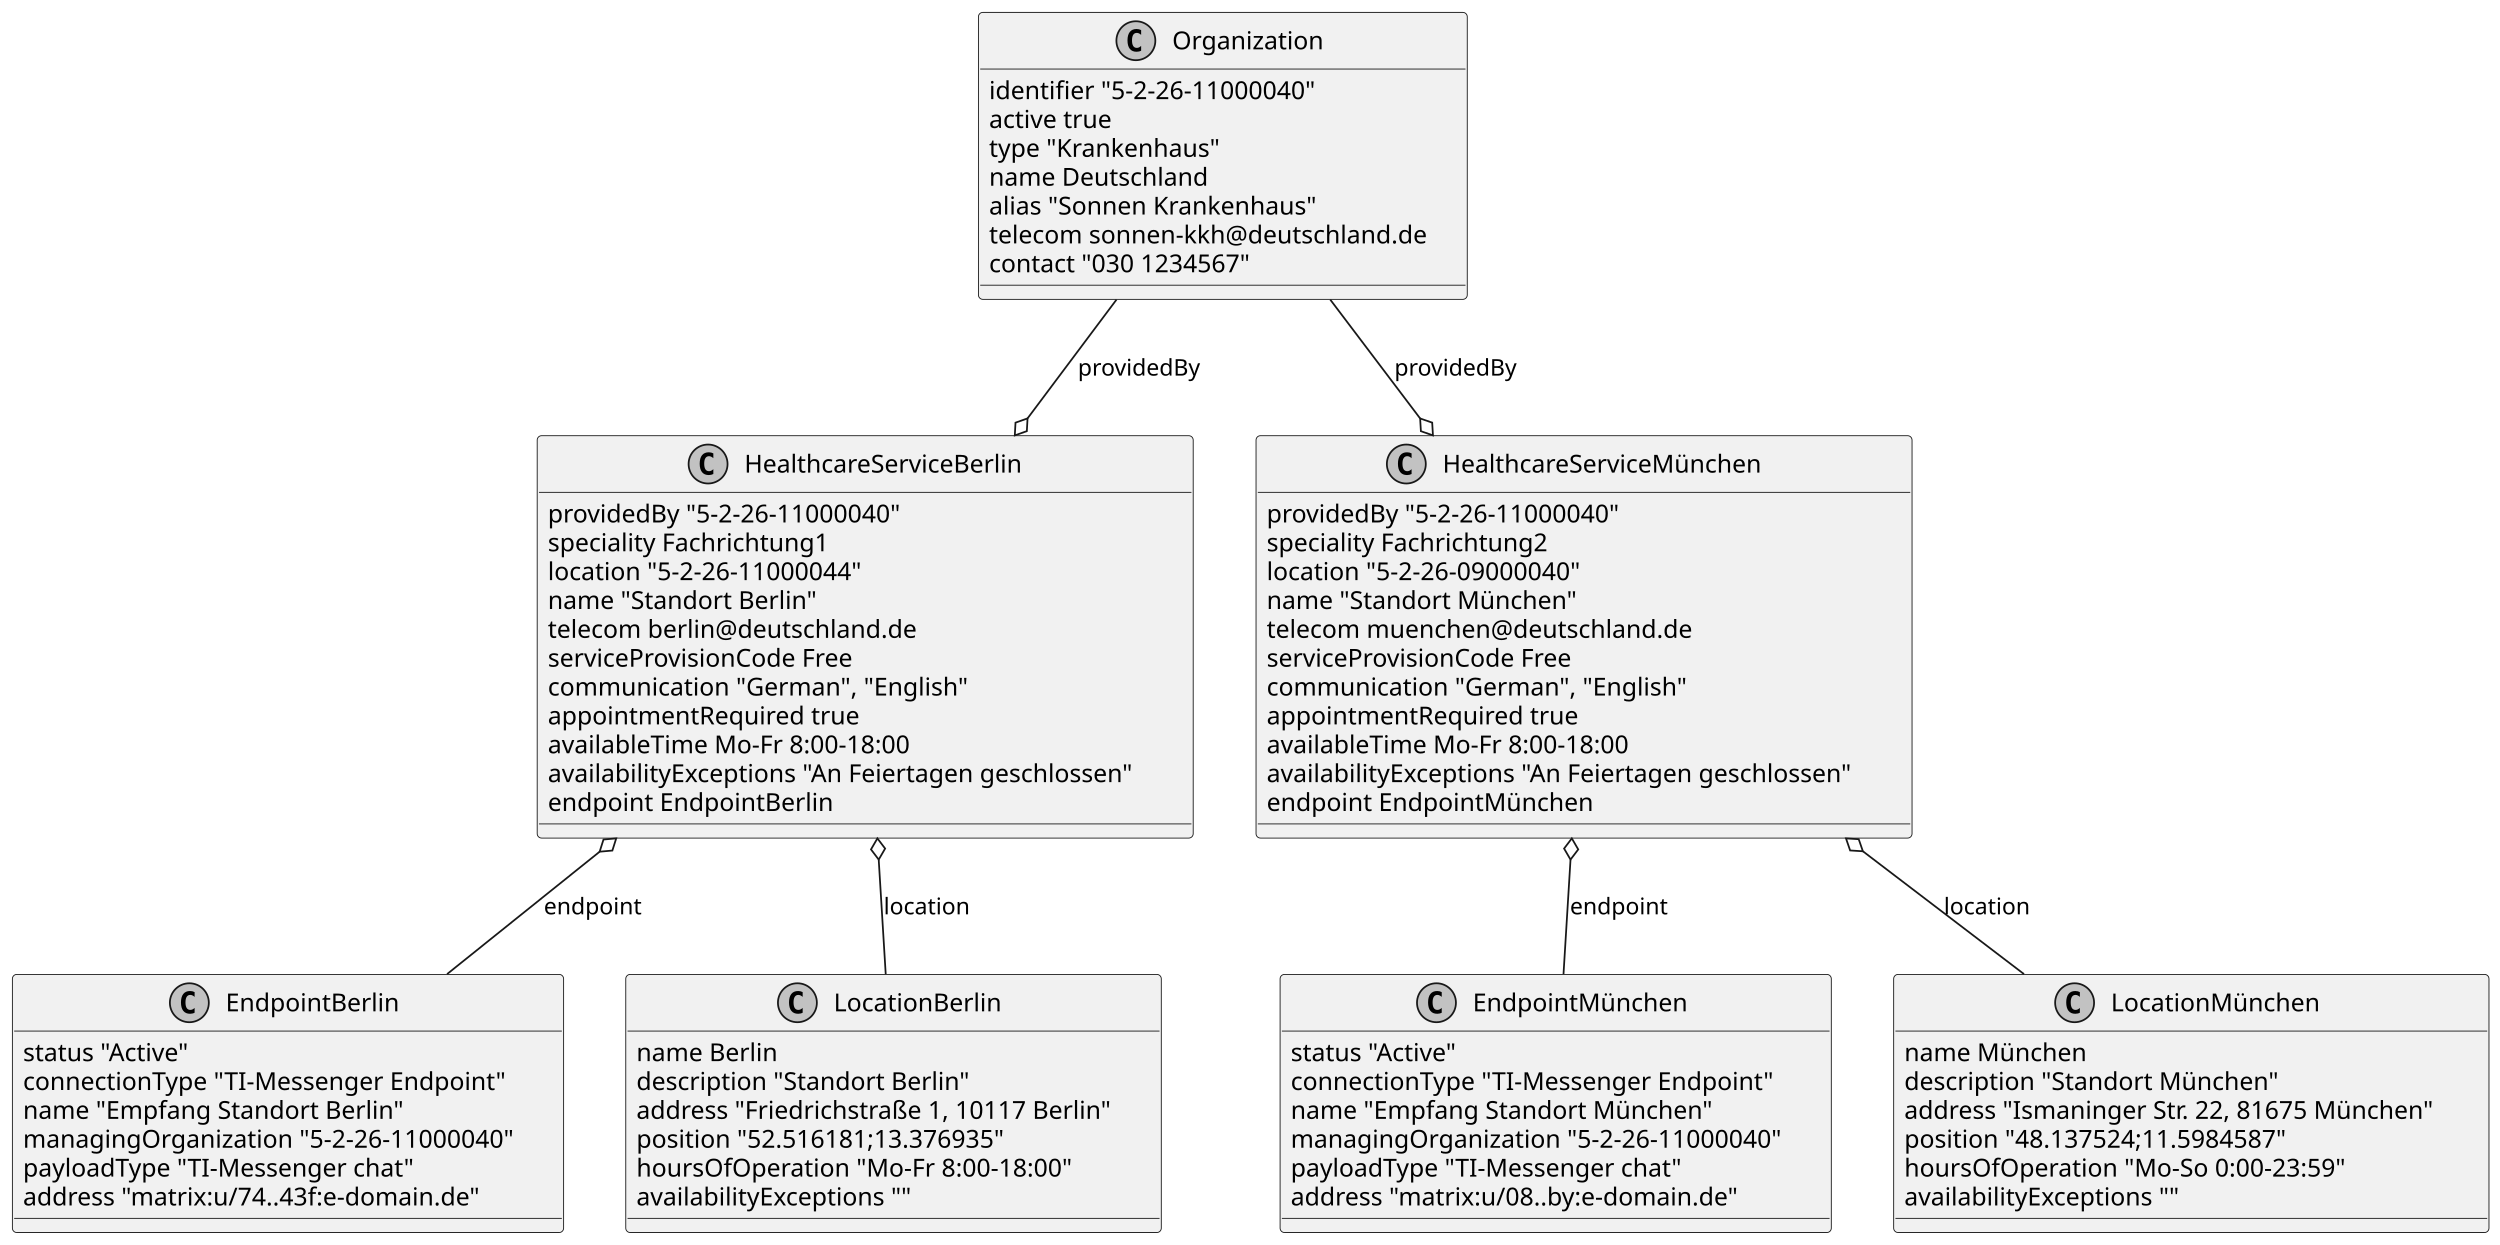
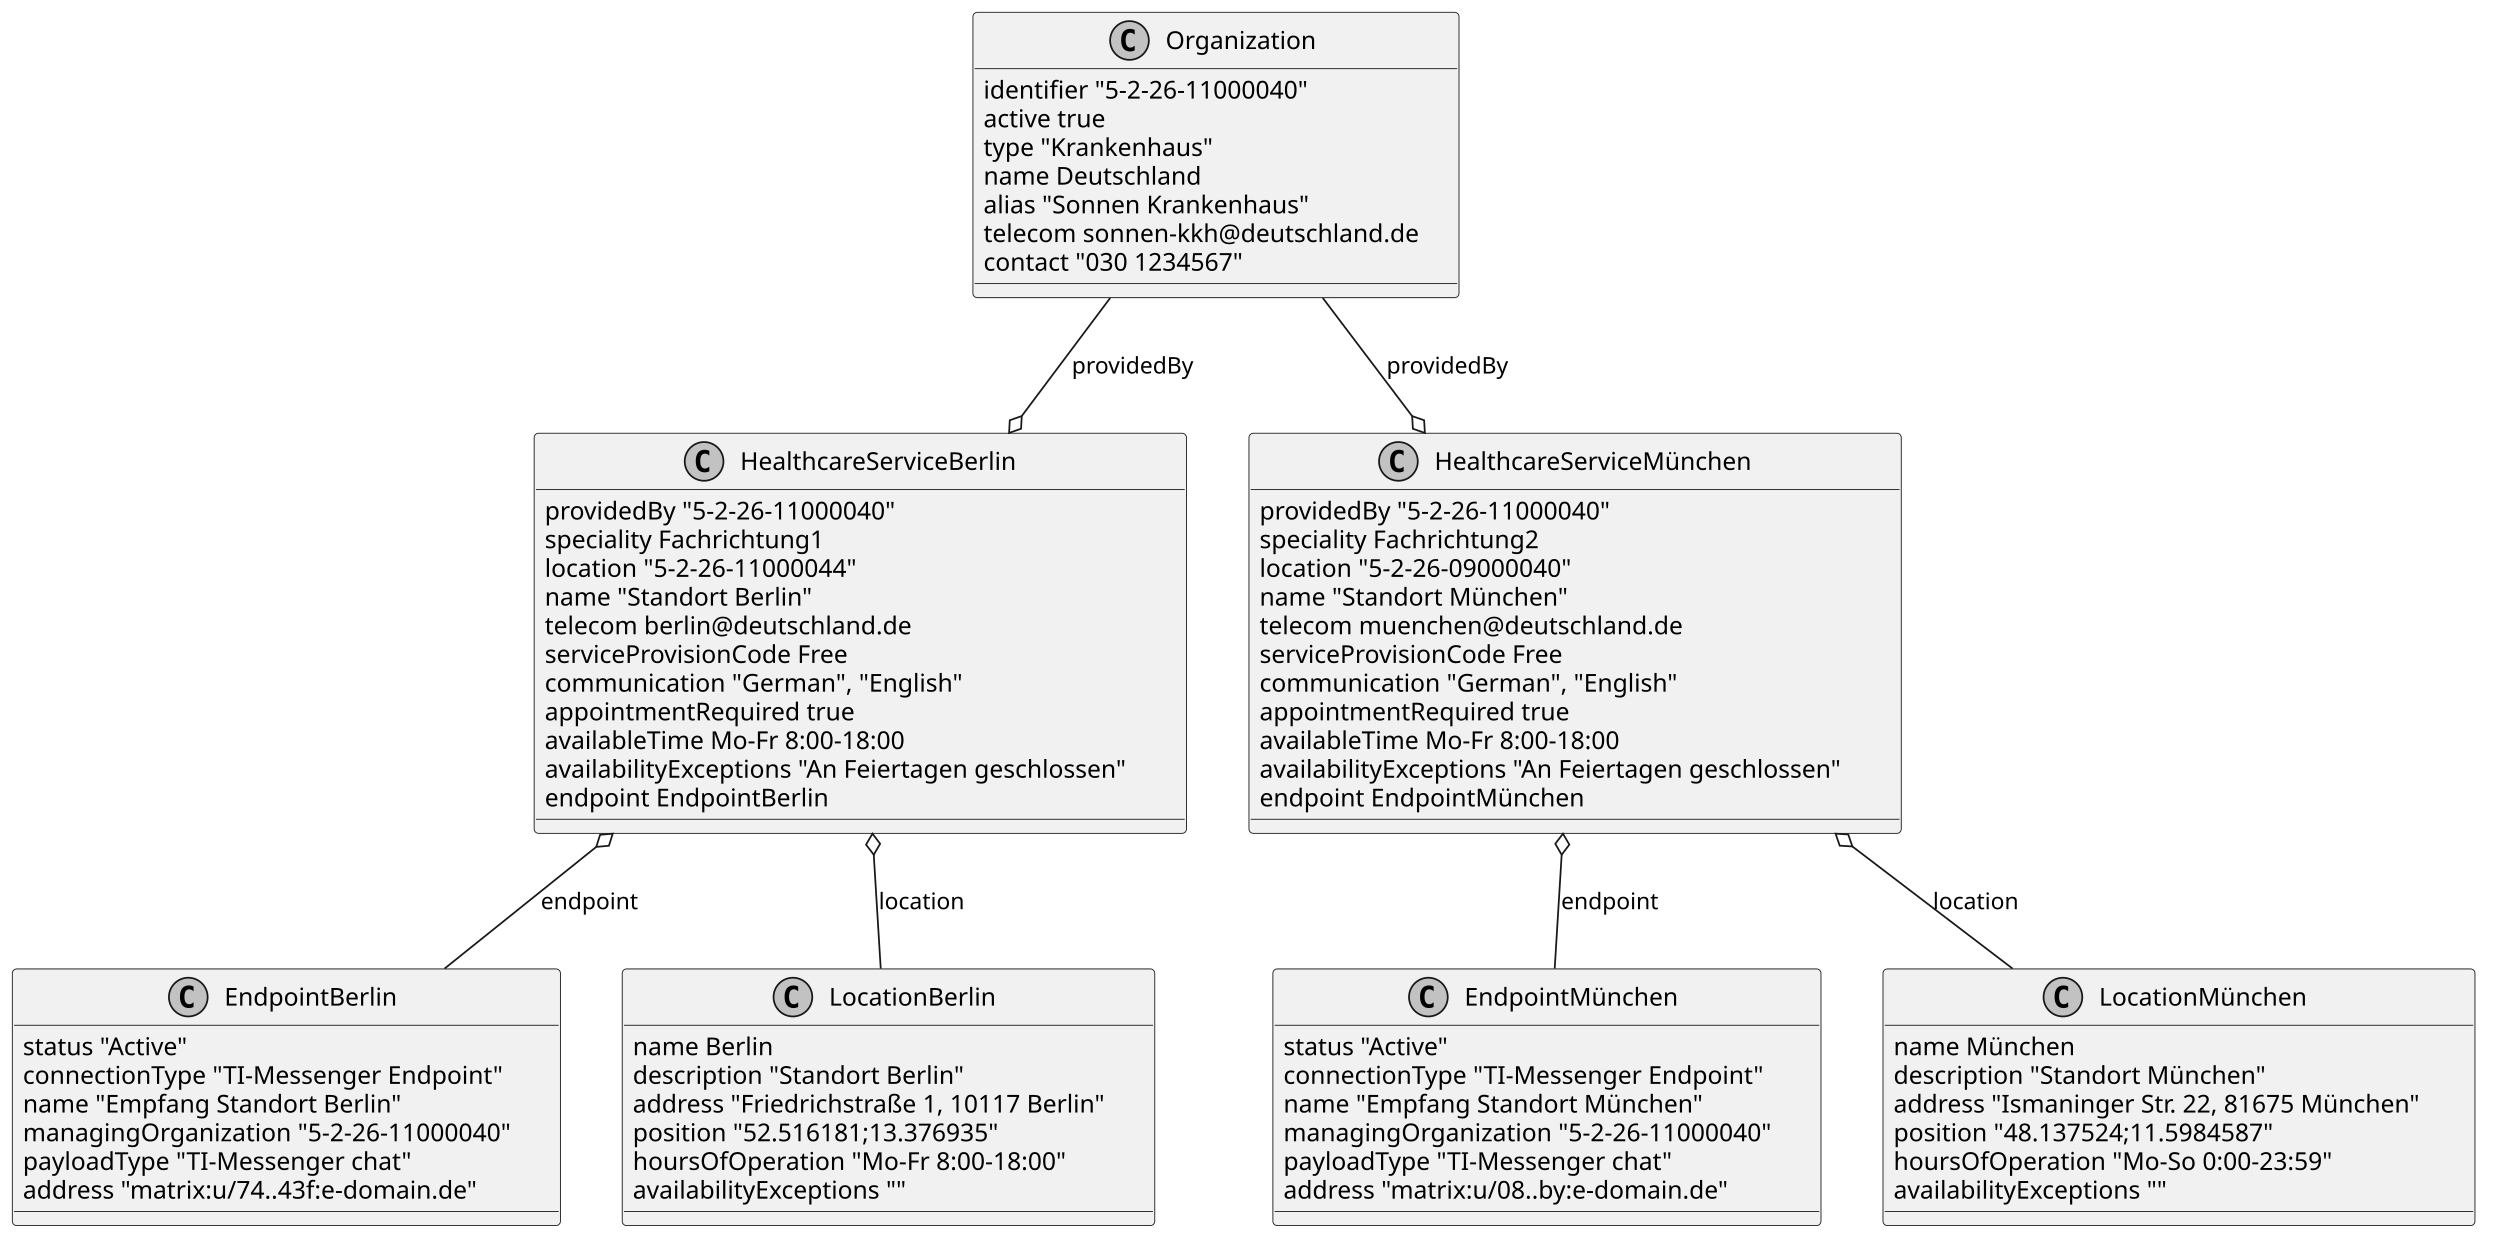
- <svg xmlns="http://www.w3.org/2000/svg" contentStyleType="text/css" data-diagram-type="CLASS" height="703px" preserveAspectRatio="none" style="width:1412px;height:703px;background:#FFFFFF;" version="1.1" viewBox="0 0 1412 703" width="1412px" zoomAndPan="magnify">
+ <svg xmlns="http://www.w3.org/2000/svg" contentStyleType="text/css" data-diagram-type="CLASS" height="711px" preserveAspectRatio="none" style="width:1420px;height:711px;background:#FFFFFF;" version="1.1" viewBox="0 0 1420 711" width="1420px" zoomAndPan="magnify">
  <defs />
  <g>
-     <g class="entity" data-qualified-name="HealthcareServiceBerlin" data-source-line="2" id="ent0002">
+     <g class="entity" data-qualified-name="HealthcareServiceBerlin" data-source-line="2" id="ent0001">
      <rect fill="#F1F1F1" height="227.266" rx="2.5" ry="2.5" style="stroke:#181818;stroke-width:0.5;" width="370.511" x="303.41" y="246.08" />
      <ellipse cx="399.923" cy="262.08" fill="#C2C2C2" rx="11" ry="11" style="stroke:#181818;stroke-width:1;" />
      <path d="M402.892,267.721 Q402.314,268.017 401.673,268.158 Q401.033,268.314 400.329,268.314 Q397.829,268.314 396.501,266.674 Q395.189,265.017 395.189,261.892 Q395.189,258.767 396.501,257.111 Q397.829,255.455 400.329,255.455 Q401.033,255.455 401.673,255.611 Q402.329,255.768 402.892,256.064 L402.892,258.783 Q402.267,258.205 401.673,257.939 Q401.079,257.658 400.454,257.658 Q399.111,257.658 398.423,258.736 Q397.736,259.799 397.736,261.892 Q397.736,263.986 398.423,265.064 Q399.111,266.127 400.454,266.127 Q401.079,266.127 401.673,265.861 Q402.267,265.58 402.892,265.002 L402.892,267.721 Z " fill="#000000" />
      <text fill="#000000" font-family="sans-serif" font-size="14" lengthAdjust="spacing" textLength="168.984" x="420.423" y="266.927">HealthcareServiceBerlin</text>
      <line style="stroke:#181818;stroke-width:0.5;" x1="304.41" x2="672.921" y1="278.08" y2="278.08" />
      <text fill="#000000" font-family="sans-serif" font-size="14" lengthAdjust="spacing" textLength="219.03" x="309.41" y="295.075">providedBy "5-2-26-11000040"</text>
      <text fill="#000000" font-family="sans-serif" font-size="14" lengthAdjust="spacing" textLength="171.411" x="309.41" y="311.372">speciality Fachrichtung1</text>
      <text fill="#000000" font-family="sans-serif" font-size="14" lengthAdjust="spacing" textLength="194.92" x="309.41" y="327.669">location "5-2-26-11000044"</text>
      <text fill="#000000" font-family="sans-serif" font-size="14" lengthAdjust="spacing" textLength="162.634" x="309.41" y="343.966">name "Standort Berlin"</text>
      <text fill="#000000" font-family="sans-serif" font-size="14" lengthAdjust="spacing" textLength="222.769" x="309.41" y="360.263">telecom berlin@deutschland.de</text>
      <text fill="#000000" font-family="sans-serif" font-size="14" lengthAdjust="spacing" textLength="185.035" x="309.41" y="376.56">serviceProvisionCode Free</text>
      <text fill="#000000" font-family="sans-serif" font-size="14" lengthAdjust="spacing" textLength="254.235" x="309.41" y="392.856">communication "German", "English"</text>
      <text fill="#000000" font-family="sans-serif" font-size="14" lengthAdjust="spacing" textLength="186.211" x="309.41" y="409.153">appointmentRequired true</text>
      <text fill="#000000" font-family="sans-serif" font-size="14" lengthAdjust="spacing" textLength="223.125" x="309.41" y="425.45">availableTime Mo-Fr 8:00-18:00</text>
      <text fill="#000000" font-family="sans-serif" font-size="14" lengthAdjust="spacing" textLength="358.511" x="309.41" y="441.747">availabilityExceptions "An Feiertagen geschlossen"</text>
      <text fill="#000000" font-family="sans-serif" font-size="14" lengthAdjust="spacing" textLength="169.463" x="309.41" y="458.044">endpoint EndpointBerlin</text>
      <line style="stroke:#181818;stroke-width:0.5;" x1="304.41" x2="672.921" y1="465.346" y2="465.346" />
    </g>
-     <g class="entity" data-qualified-name="HealthcareServiceM.nchen" data-source-line="15" id="ent0003">
+     <g class="entity" data-qualified-name="HealthcareServiceM.nchen" data-source-line="15" id="ent0002">
      <rect fill="#F1F1F1" height="227.266" rx="2.5" ry="2.5" style="stroke:#181818;stroke-width:0.5;" width="370.511" x="709.41" y="246.08" />
      <ellipse cx="794.295" cy="262.08" fill="#C2C2C2" rx="11" ry="11" style="stroke:#181818;stroke-width:1;" />
      <path d="M797.264,267.721 Q796.686,268.017 796.045,268.158 Q795.405,268.314 794.702,268.314 Q792.202,268.314 790.873,266.674 Q789.561,265.017 789.561,261.892 Q789.561,258.767 790.873,257.111 Q792.202,255.455 794.702,255.455 Q795.405,255.455 796.045,255.611 Q796.702,255.768 797.264,256.064 L797.264,258.783 Q796.639,258.205 796.045,257.939 Q795.452,257.658 794.827,257.658 Q793.483,257.658 792.795,258.736 Q792.108,259.799 792.108,261.892 Q792.108,263.986 792.795,265.064 Q793.483,266.127 794.827,266.127 Q795.452,266.127 796.045,265.861 Q796.639,265.58 797.264,265.002 L797.264,267.721 Z " fill="#000000" />
      <text fill="#000000" font-family="sans-serif" font-size="14" lengthAdjust="spacing" textLength="192.24" x="814.795" y="266.927">HealthcareServiceMünchen</text>
      <line style="stroke:#181818;stroke-width:0.5;" x1="710.41" x2="1078.921" y1="278.08" y2="278.08" />
      <text fill="#000000" font-family="sans-serif" font-size="14" lengthAdjust="spacing" textLength="219.03" x="715.41" y="295.075">providedBy "5-2-26-11000040"</text>
      <text fill="#000000" font-family="sans-serif" font-size="14" lengthAdjust="spacing" textLength="171.411" x="715.41" y="311.372">speciality Fachrichtung2</text>
      <text fill="#000000" font-family="sans-serif" font-size="14" lengthAdjust="spacing" textLength="194.92" x="715.41" y="327.669">location "5-2-26-09000040"</text>
      <text fill="#000000" font-family="sans-serif" font-size="14" lengthAdjust="spacing" textLength="185.89" x="715.41" y="343.966">name "Standort München"</text>
      <text fill="#000000" font-family="sans-serif" font-size="14" lengthAdjust="spacing" textLength="256.915" x="715.41" y="360.263">telecom muenchen@deutschland.de</text>
      <text fill="#000000" font-family="sans-serif" font-size="14" lengthAdjust="spacing" textLength="185.035" x="715.41" y="376.56">serviceProvisionCode Free</text>
      <text fill="#000000" font-family="sans-serif" font-size="14" lengthAdjust="spacing" textLength="254.235" x="715.41" y="392.856">communication "German", "English"</text>
      <text fill="#000000" font-family="sans-serif" font-size="14" lengthAdjust="spacing" textLength="186.211" x="715.41" y="409.153">appointmentRequired true</text>
      <text fill="#000000" font-family="sans-serif" font-size="14" lengthAdjust="spacing" textLength="223.125" x="715.41" y="425.45">availableTime Mo-Fr 8:00-18:00</text>
      <text fill="#000000" font-family="sans-serif" font-size="14" lengthAdjust="spacing" textLength="358.511" x="715.41" y="441.747">availabilityExceptions "An Feiertagen geschlossen"</text>
      <text fill="#000000" font-family="sans-serif" font-size="14" lengthAdjust="spacing" textLength="192.719" x="715.41" y="458.044">endpoint EndpointMünchen</text>
      <line style="stroke:#181818;stroke-width:0.5;" x1="710.41" x2="1078.921" y1="465.346" y2="465.346" />
    </g>
-     <g class="entity" data-qualified-name="EndpointBerlin" data-source-line="28" id="ent0004">
+     <g class="entity" data-qualified-name="EndpointBerlin" data-source-line="28" id="ent0003">
      <rect fill="#F1F1F1" height="145.781" rx="2.5" ry="2.5" style="stroke:#181818;stroke-width:0.5;" width="311.325" x="7" y="550.35" />
      <ellipse cx="106.945" cy="566.35" fill="#C2C2C2" rx="11" ry="11" style="stroke:#181818;stroke-width:1;" />
      <path d="M109.914,571.991 Q109.335,572.288 108.695,572.428 Q108.054,572.584 107.351,572.584 Q104.851,572.584 103.523,570.944 Q102.21,569.288 102.21,566.163 Q102.21,563.038 103.523,561.381 Q104.851,559.725 107.351,559.725 Q108.054,559.725 108.695,559.881 Q109.351,560.038 109.914,560.334 L109.914,563.053 Q109.289,562.475 108.695,562.209 Q108.101,561.928 107.476,561.928 Q106.132,561.928 105.445,563.006 Q104.757,564.069 104.757,566.163 Q104.757,568.256 105.445,569.334 Q106.132,570.397 107.476,570.397 Q108.101,570.397 108.695,570.131 Q109.289,569.85 109.914,569.272 L109.914,571.991 Z " fill="#000000" />
      <text fill="#000000" font-family="sans-serif" font-size="14" lengthAdjust="spacing" textLength="102.936" x="127.445" y="571.197">EndpointBerlin</text>
      <line style="stroke:#181818;stroke-width:0.5;" x1="8" x2="317.325" y1="582.35" y2="582.35" />
      <text fill="#000000" font-family="sans-serif" font-size="14" lengthAdjust="spacing" textLength="103.899" x="13" y="599.345">status "Active"</text>
      <text fill="#000000" font-family="sans-serif" font-size="14" lengthAdjust="spacing" textLength="289.317" x="13" y="615.642">connectionType "TI-Messenger Endpoint"</text>
      <text fill="#000000" font-family="sans-serif" font-size="14" lengthAdjust="spacing" textLength="229.722" x="13" y="631.939">name "Empfang Standort Berlin"</text>
      <text fill="#000000" font-family="sans-serif" font-size="14" lengthAdjust="spacing" textLength="299.325" x="13" y="648.236">managingOrganization "5-2-26-11000040"</text>
      <text fill="#000000" font-family="sans-serif" font-size="14" lengthAdjust="spacing" textLength="236.182" x="13" y="664.533">payloadType "TI-Messenger chat"</text>
      <text fill="#000000" font-family="sans-serif" font-size="14" lengthAdjust="spacing" textLength="278.804" x="13" y="680.83">address "matrix:u/74..43f:e-domain.de"</text>
      <line style="stroke:#181818;stroke-width:0.5;" x1="8" x2="317.325" y1="688.131" y2="688.131" />
    </g>
-     <g class="entity" data-qualified-name="EndpointM.nchen" data-source-line="36" id="ent0005">
+     <g class="entity" data-qualified-name="EndpointM.nchen" data-source-line="36" id="ent0004">
      <rect fill="#F1F1F1" height="145.781" rx="2.5" ry="2.5" style="stroke:#181818;stroke-width:0.5;" width="311.325" x="723" y="550.35" />
      <ellipse cx="811.317" cy="566.35" fill="#C2C2C2" rx="11" ry="11" style="stroke:#181818;stroke-width:1;" />
      <path d="M814.286,571.991 Q813.707,572.288 813.067,572.428 Q812.426,572.584 811.723,572.584 Q809.223,572.584 807.895,570.944 Q806.582,569.288 806.582,566.163 Q806.582,563.038 807.895,561.381 Q809.223,559.725 811.723,559.725 Q812.426,559.725 813.067,559.881 Q813.723,560.038 814.286,560.334 L814.286,563.053 Q813.661,562.475 813.067,562.209 Q812.473,561.928 811.848,561.928 Q810.504,561.928 809.817,563.006 Q809.129,564.069 809.129,566.163 Q809.129,568.256 809.817,569.334 Q810.504,570.397 811.848,570.397 Q812.473,570.397 813.067,570.131 Q813.661,569.85 814.286,569.272 L814.286,571.991 Z " fill="#000000" />
      <text fill="#000000" font-family="sans-serif" font-size="14" lengthAdjust="spacing" textLength="126.191" x="831.817" y="571.197">EndpointMünchen</text>
      <line style="stroke:#181818;stroke-width:0.5;" x1="724" x2="1033.325" y1="582.35" y2="582.35" />
      <text fill="#000000" font-family="sans-serif" font-size="14" lengthAdjust="spacing" textLength="103.899" x="729" y="599.345">status "Active"</text>
      <text fill="#000000" font-family="sans-serif" font-size="14" lengthAdjust="spacing" textLength="289.317" x="729" y="615.642">connectionType "TI-Messenger Endpoint"</text>
      <text fill="#000000" font-family="sans-serif" font-size="14" lengthAdjust="spacing" textLength="252.977" x="729" y="631.939">name "Empfang Standort München"</text>
      <text fill="#000000" font-family="sans-serif" font-size="14" lengthAdjust="spacing" textLength="299.325" x="729" y="648.236">managingOrganization "5-2-26-11000040"</text>
      <text fill="#000000" font-family="sans-serif" font-size="14" lengthAdjust="spacing" textLength="236.182" x="729" y="664.533">payloadType "TI-Messenger chat"</text>
      <text fill="#000000" font-family="sans-serif" font-size="14" lengthAdjust="spacing" textLength="273.232" x="729" y="680.83">address "matrix:u/08..by:e-domain.de"</text>
      <line style="stroke:#181818;stroke-width:0.5;" x1="724" x2="1033.325" y1="688.131" y2="688.131" />
    </g>
-     <g class="entity" data-qualified-name="LocationBerlin" data-source-line="44" id="ent0006">
+     <g class="entity" data-qualified-name="LocationBerlin" data-source-line="44" id="ent0005">
      <rect fill="#F1F1F1" height="145.781" rx="2.5" ry="2.5" style="stroke:#181818;stroke-width:0.5;" width="302.473" x="353.43" y="550.35" />
      <ellipse cx="450.374" cy="566.35" fill="#C2C2C2" rx="11" ry="11" style="stroke:#181818;stroke-width:1;" />
      <path d="M453.343,571.991 Q452.764,572.288 452.124,572.428 Q451.483,572.584 450.78,572.584 Q448.28,572.584 446.952,570.944 Q445.639,569.288 445.639,566.163 Q445.639,563.038 446.952,561.381 Q448.28,559.725 450.78,559.725 Q451.483,559.725 452.124,559.881 Q452.78,560.038 453.343,560.334 L453.343,563.053 Q452.718,562.475 452.124,562.209 Q451.53,561.928 450.905,561.928 Q449.561,561.928 448.874,563.006 Q448.186,564.069 448.186,566.163 Q448.186,568.256 448.874,569.334 Q449.561,570.397 450.905,570.397 Q451.53,570.397 452.124,570.131 Q452.718,569.85 453.343,569.272 L453.343,571.991 Z " fill="#000000" />
      <text fill="#000000" font-family="sans-serif" font-size="14" lengthAdjust="spacing" textLength="100.085" x="470.874" y="571.197">LocationBerlin</text>
      <line style="stroke:#181818;stroke-width:0.5;" x1="354.43" x2="654.903" y1="582.35" y2="582.35" />
      <text fill="#000000" font-family="sans-serif" font-size="14" lengthAdjust="spacing" textLength="84.779" x="359.43" y="599.345">name Berlin</text>
      <text fill="#000000" font-family="sans-serif" font-size="14" lengthAdjust="spacing" textLength="200.772" x="359.43" y="615.642">description "Standort Berlin"</text>
      <text fill="#000000" font-family="sans-serif" font-size="14" lengthAdjust="spacing" textLength="290.473" x="359.43" y="631.939">address "Friedrichstraße 1, 10117 Berlin"</text>
      <text fill="#000000" font-family="sans-serif" font-size="14" lengthAdjust="spacing" textLength="228.915" x="359.43" y="648.236">position "52.516181;13.376935"</text>
      <text fill="#000000" font-family="sans-serif" font-size="14" lengthAdjust="spacing" textLength="263.102" x="359.43" y="664.533">hoursOfOperation "Mo-Fr 8:00-18:00"</text>
      <text fill="#000000" font-family="sans-serif" font-size="14" lengthAdjust="spacing" textLength="169.9" x="359.43" y="680.83">availabilityExceptions ""</text>
      <line style="stroke:#181818;stroke-width:0.5;" x1="354.43" x2="654.903" y1="688.131" y2="688.131" />
    </g>
-     <g class="entity" data-qualified-name="LocationM.nchen" data-source-line="52" id="ent0007">
+     <g class="entity" data-qualified-name="LocationM.nchen" data-source-line="52" id="ent0006">
      <rect fill="#F1F1F1" height="145.781" rx="2.5" ry="2.5" style="stroke:#181818;stroke-width:0.5;" width="336.235" x="1069.54" y="550.35" />
      <ellipse cx="1171.737" cy="566.35" fill="#C2C2C2" rx="11" ry="11" style="stroke:#181818;stroke-width:1;" />
      <path d="M1174.706,571.991 Q1174.128,572.288 1173.487,572.428 Q1172.847,572.584 1172.143,572.584 Q1169.643,572.584 1168.315,570.944 Q1167.003,569.288 1167.003,566.163 Q1167.003,563.038 1168.315,561.381 Q1169.643,559.725 1172.143,559.725 Q1172.847,559.725 1173.487,559.881 Q1174.143,560.038 1174.706,560.334 L1174.706,563.053 Q1174.081,562.475 1173.487,562.209 Q1172.893,561.928 1172.268,561.928 Q1170.925,561.928 1170.237,563.006 Q1169.55,564.069 1169.55,566.163 Q1169.55,568.256 1170.237,569.334 Q1170.925,570.397 1172.268,570.397 Q1172.893,570.397 1173.487,570.131 Q1174.081,569.85 1174.706,569.272 L1174.706,571.991 Z " fill="#000000" />
      <text fill="#000000" font-family="sans-serif" font-size="14" lengthAdjust="spacing" textLength="123.341" x="1192.237" y="571.197">LocationMünchen</text>
      <line style="stroke:#181818;stroke-width:0.5;" x1="1070.54" x2="1404.775" y1="582.35" y2="582.35" />
      <text fill="#000000" font-family="sans-serif" font-size="14" lengthAdjust="spacing" textLength="108.035" x="1075.54" y="599.345">name München</text>
      <text fill="#000000" font-family="sans-serif" font-size="14" lengthAdjust="spacing" textLength="224.027" x="1075.54" y="615.642">description "Standort München"</text>
      <text fill="#000000" font-family="sans-serif" font-size="14" lengthAdjust="spacing" textLength="324.235" x="1075.54" y="631.939">address "Ismaninger Str. 22, 81675 München"</text>
      <text fill="#000000" font-family="sans-serif" font-size="14" lengthAdjust="spacing" textLength="237.822" x="1075.54" y="648.236">position "48.137524;11.5984587"</text>
      <text fill="#000000" font-family="sans-serif" font-size="14" lengthAdjust="spacing" textLength="266.745" x="1075.54" y="664.533">hoursOfOperation "Mo-So 0:00-23:59"</text>
      <text fill="#000000" font-family="sans-serif" font-size="14" lengthAdjust="spacing" textLength="169.9" x="1075.54" y="680.83">availabilityExceptions ""</text>
      <line style="stroke:#181818;stroke-width:0.5;" x1="1070.54" x2="1404.775" y1="688.131" y2="688.131" />
    </g>
-     <g class="entity" data-qualified-name="Organization" data-source-line="60" id="ent0008">
+     <g class="entity" data-qualified-name="Organization" data-source-line="60" id="ent0007">
      <rect fill="#F1F1F1" height="162.078" rx="2.5" ry="2.5" style="stroke:#181818;stroke-width:0.5;" width="276.093" x="552.62" y="7" />
      <ellipse cx="641.542" cy="23" fill="#C2C2C2" rx="11" ry="11" style="stroke:#181818;stroke-width:1;" />
      <path d="M644.511,28.641 Q643.933,28.938 643.292,29.078 Q642.651,29.234 641.948,29.234 Q639.448,29.234 638.12,27.594 Q636.808,25.938 636.808,22.812 Q636.808,19.688 638.12,18.031 Q639.448,16.375 641.948,16.375 Q642.651,16.375 643.292,16.531 Q643.948,16.688 644.511,16.984 L644.511,19.703 Q643.886,19.125 643.292,18.859 Q642.698,18.578 642.073,18.578 Q640.729,18.578 640.042,19.656 Q639.354,20.719 639.354,22.812 Q639.354,24.906 640.042,25.984 Q640.729,27.047 642.073,27.047 Q642.698,27.047 643.292,26.781 Q643.886,26.5 644.511,25.922 L644.511,28.641 Z " fill="#000000" />
      <text fill="#000000" font-family="sans-serif" font-size="14" lengthAdjust="spacing" textLength="89.749" x="662.042" y="27.847">Organization</text>
      <line style="stroke:#181818;stroke-width:0.5;" x1="553.62" x2="827.713" y1="39" y2="39" />
      <text fill="#000000" font-family="sans-serif" font-size="14" lengthAdjust="spacing" textLength="202.2" x="558.62" y="55.995">identifier "5-2-26-11000040"</text>
      <text fill="#000000" font-family="sans-serif" font-size="14" lengthAdjust="spacing" textLength="75.735" x="558.62" y="72.292">active true</text>
      <text fill="#000000" font-family="sans-serif" font-size="14" lengthAdjust="spacing" textLength="140.205" x="558.62" y="88.589">type "Krankenhaus"</text>
      <text fill="#000000" font-family="sans-serif" font-size="14" lengthAdjust="spacing" textLength="132.002" x="558.62" y="104.886">name Deutschland</text>
      <text fill="#000000" font-family="sans-serif" font-size="14" lengthAdjust="spacing" textLength="198.297" x="558.62" y="121.183">alias "Sonnen Krankenhaus"</text>
      <text fill="#000000" font-family="sans-serif" font-size="14" lengthAdjust="spacing" textLength="264.093" x="558.62" y="137.48">telecom sonnen-kkh@deutschland.de</text>
      <text fill="#000000" font-family="sans-serif" font-size="14" lengthAdjust="spacing" textLength="163.242" x="558.62" y="153.776">contact "030 1234567"</text>
      <line style="stroke:#181818;stroke-width:0.5;" x1="553.62" x2="827.713" y1="161.078" y2="161.078" />
    </g>
-     <g class="link" data-entity-1="ent0008" data-entity-2="ent0002" data-link-type="aggregation" data-source-line="70" id="lnk9">
+     <g class="link" data-entity-1="ent0007" data-entity-2="ent0001" data-link-type="aggregation" data-source-line="70" id="lnk8">
      <path codeLine="70" d="M630.6,169.22 C612.58,193.29 599.655,210.546 580.355,236.306" fill="none" id="Organization-to-HealthcareServiceBerlin" style="stroke:#181818;stroke-width:1;" />
-       <polygon fill="none" points="573.16,245.91,579.959,243.507,580.355,236.306,573.556,238.71,573.16,245.91" style="stroke:#181818;stroke-width:1;" />
+       <polygon fill="none" points="573.16,245.91,579.959,243.507,580.355,236.306,573.556,238.71,573.16,245.91" style="stroke:#181818;stroke-width:1;stroke-linejoin:miter;stroke-miterlimit:10;" />
      <text fill="#000000" font-family="sans-serif" font-size="13" lengthAdjust="spacing" textLength="73.969" x="608.76" y="212.147">providedBy</text>
    </g>
-     <g class="link" data-entity-1="ent0008" data-entity-2="ent0003" data-link-type="aggregation" data-source-line="71" id="lnk10">
+     <g class="link" data-entity-1="ent0007" data-entity-2="ent0002" data-link-type="aggregation" data-source-line="71" id="lnk9">
      <path codeLine="71" d="M751.32,169.22 C769.52,193.29 782.6,210.58 802.09,236.34" fill="none" id="Organization-to-HealthcareServiceMünchen" style="stroke:#181818;stroke-width:1;" />
-       <polygon fill="none" points="809.33,245.91,808.9,238.712,802.09,236.34,802.52,243.539,809.33,245.91" style="stroke:#181818;stroke-width:1;" />
+       <polygon fill="none" points="809.33,245.91,808.9,238.712,802.09,236.34,802.52,243.539,809.33,245.91" style="stroke:#181818;stroke-width:1;stroke-linejoin:miter;stroke-miterlimit:10;" />
      <text fill="#000000" font-family="sans-serif" font-size="13" lengthAdjust="spacing" textLength="73.969" x="787.55" y="212.147">providedBy</text>
    </g>
-     <g class="link" data-entity-1="ent0002" data-entity-2="ent0004" data-link-type="aggregation" data-source-line="72" id="lnk11">
+     <g class="link" data-entity-1="ent0001" data-entity-2="ent0003" data-link-type="aggregation" data-source-line="72" id="lnk10">
      <path codeLine="72" d="M338.681,481.03 C306.291,507.02 282.05,526.47 252.5,550.17" fill="none" id="HealthcareServiceBerlin-backto-EndpointBerlin" style="stroke:#181818;stroke-width:1;" />
-       <polygon fill="none" points="348.04,473.52,340.857,474.155,338.681,481.03,345.864,480.395,348.04,473.52" style="stroke:#181818;stroke-width:1;" />
+       <polygon fill="none" points="348.04,473.52,340.857,474.155,338.681,481.03,345.864,480.395,348.04,473.52" style="stroke:#181818;stroke-width:1;stroke-linejoin:miter;stroke-miterlimit:10;" />
      <text fill="#000000" font-family="sans-serif" font-size="13" lengthAdjust="spacing" textLength="57.643" x="307.14" y="516.417">endpoint</text>
    </g>
-     <g class="link" data-entity-1="ent0003" data-entity-2="ent0005" data-link-type="aggregation" data-source-line="73" id="lnk12">
+     <g class="link" data-entity-1="ent0002" data-entity-2="ent0004" data-link-type="aggregation" data-source-line="73" id="lnk11">
      <path codeLine="73" d="M887.027,485.498 C885.437,511.488 884.52,526.47 883.07,550.17" fill="none" id="HealthcareServiceMünchen-backto-EndpointMünchen" style="stroke:#181818;stroke-width:1;" />
-       <polygon fill="none" points="887.76,473.52,883.401,479.265,887.027,485.498,891.386,479.753,887.76,473.52" style="stroke:#181818;stroke-width:1;" />
+       <polygon fill="none" points="887.76,473.52,883.401,479.265,887.027,485.498,891.386,479.753,887.76,473.52" style="stroke:#181818;stroke-width:1;stroke-linejoin:miter;stroke-miterlimit:10;" />
      <text fill="#000000" font-family="sans-serif" font-size="13" lengthAdjust="spacing" textLength="57.643" x="886.7" y="516.417">endpoint</text>
    </g>
-     <g class="link" data-entity-1="ent0002" data-entity-2="ent0006" data-link-type="aggregation" data-source-line="74" id="lnk13">
+     <g class="link" data-entity-1="ent0001" data-entity-2="ent0005" data-link-type="aggregation" data-source-line="74" id="lnk12">
      <path codeLine="74" d="M496.293,485.498 C497.883,511.488 498.8,526.47 500.25,550.17" fill="none" id="HealthcareServiceBerlin-backto-LocationBerlin" style="stroke:#181818;stroke-width:1;" />
-       <polygon fill="none" points="495.56,473.52,491.934,479.753,496.293,485.498,499.919,479.265,495.56,473.52" style="stroke:#181818;stroke-width:1;" />
+       <polygon fill="none" points="495.56,473.52,491.934,479.753,496.293,485.498,499.919,479.265,495.56,473.52" style="stroke:#181818;stroke-width:1;stroke-linejoin:miter;stroke-miterlimit:10;" />
      <text fill="#000000" font-family="sans-serif" font-size="13" lengthAdjust="spacing" textLength="51.581" x="499.1" y="516.417">location</text>
    </g>
-     <g class="link" data-entity-1="ent0003" data-entity-2="ent0007" data-link-type="aggregation" data-source-line="75" id="lnk14">
+     <g class="link" data-entity-1="ent0002" data-entity-2="ent0006" data-link-type="aggregation" data-source-line="75" id="lnk13">
      <path codeLine="75" d="M1052.153,480.796 C1086.243,506.786 1112.05,526.47 1143.15,550.17" fill="none" id="HealthcareServiceMünchen-backto-LocationMünchen" style="stroke:#181818;stroke-width:1;" />
-       <polygon fill="none" points="1042.61,473.52,1044.956,480.339,1052.153,480.796,1049.807,473.977,1042.61,473.52" style="stroke:#181818;stroke-width:1;" />
+       <polygon fill="none" points="1042.61,473.52,1044.956,480.339,1052.153,480.796,1049.807,473.977,1042.61,473.52" style="stroke:#181818;stroke-width:1;stroke-linejoin:miter;stroke-miterlimit:10;" />
      <text fill="#000000" font-family="sans-serif" font-size="13" lengthAdjust="spacing" textLength="51.581" x="1097.88" y="516.417">location</text>
    </g>
  </g>
</svg>
